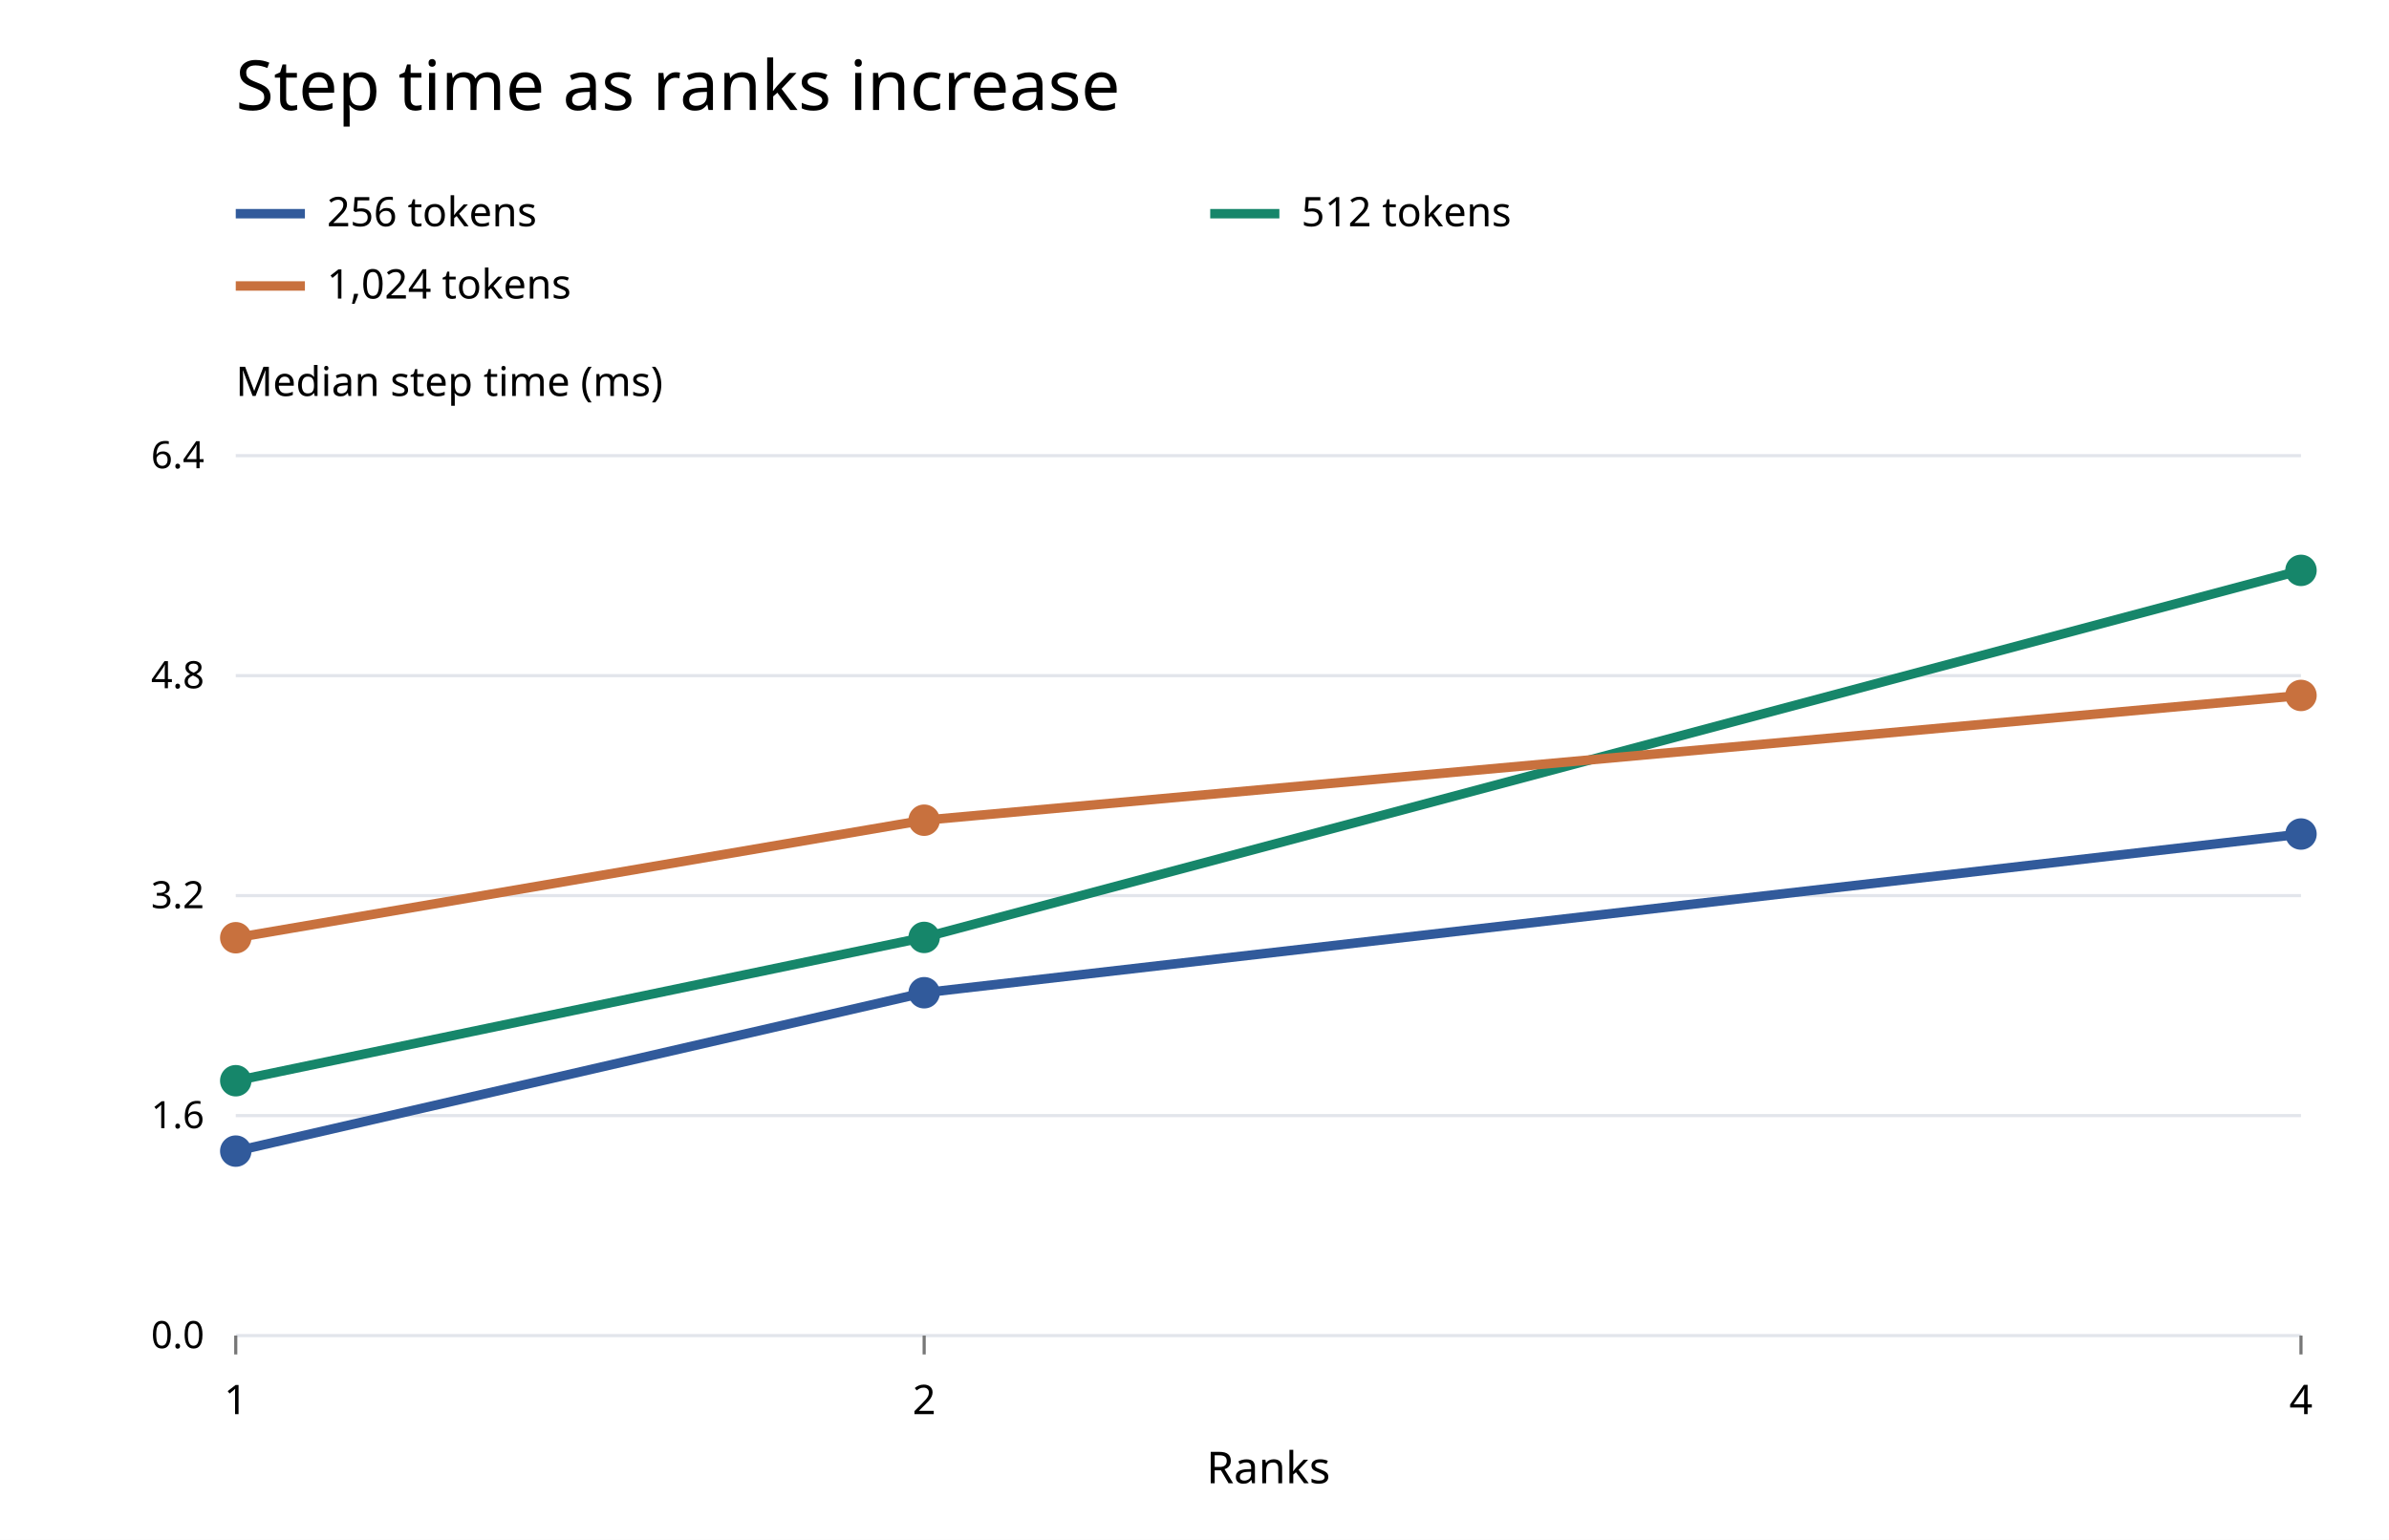
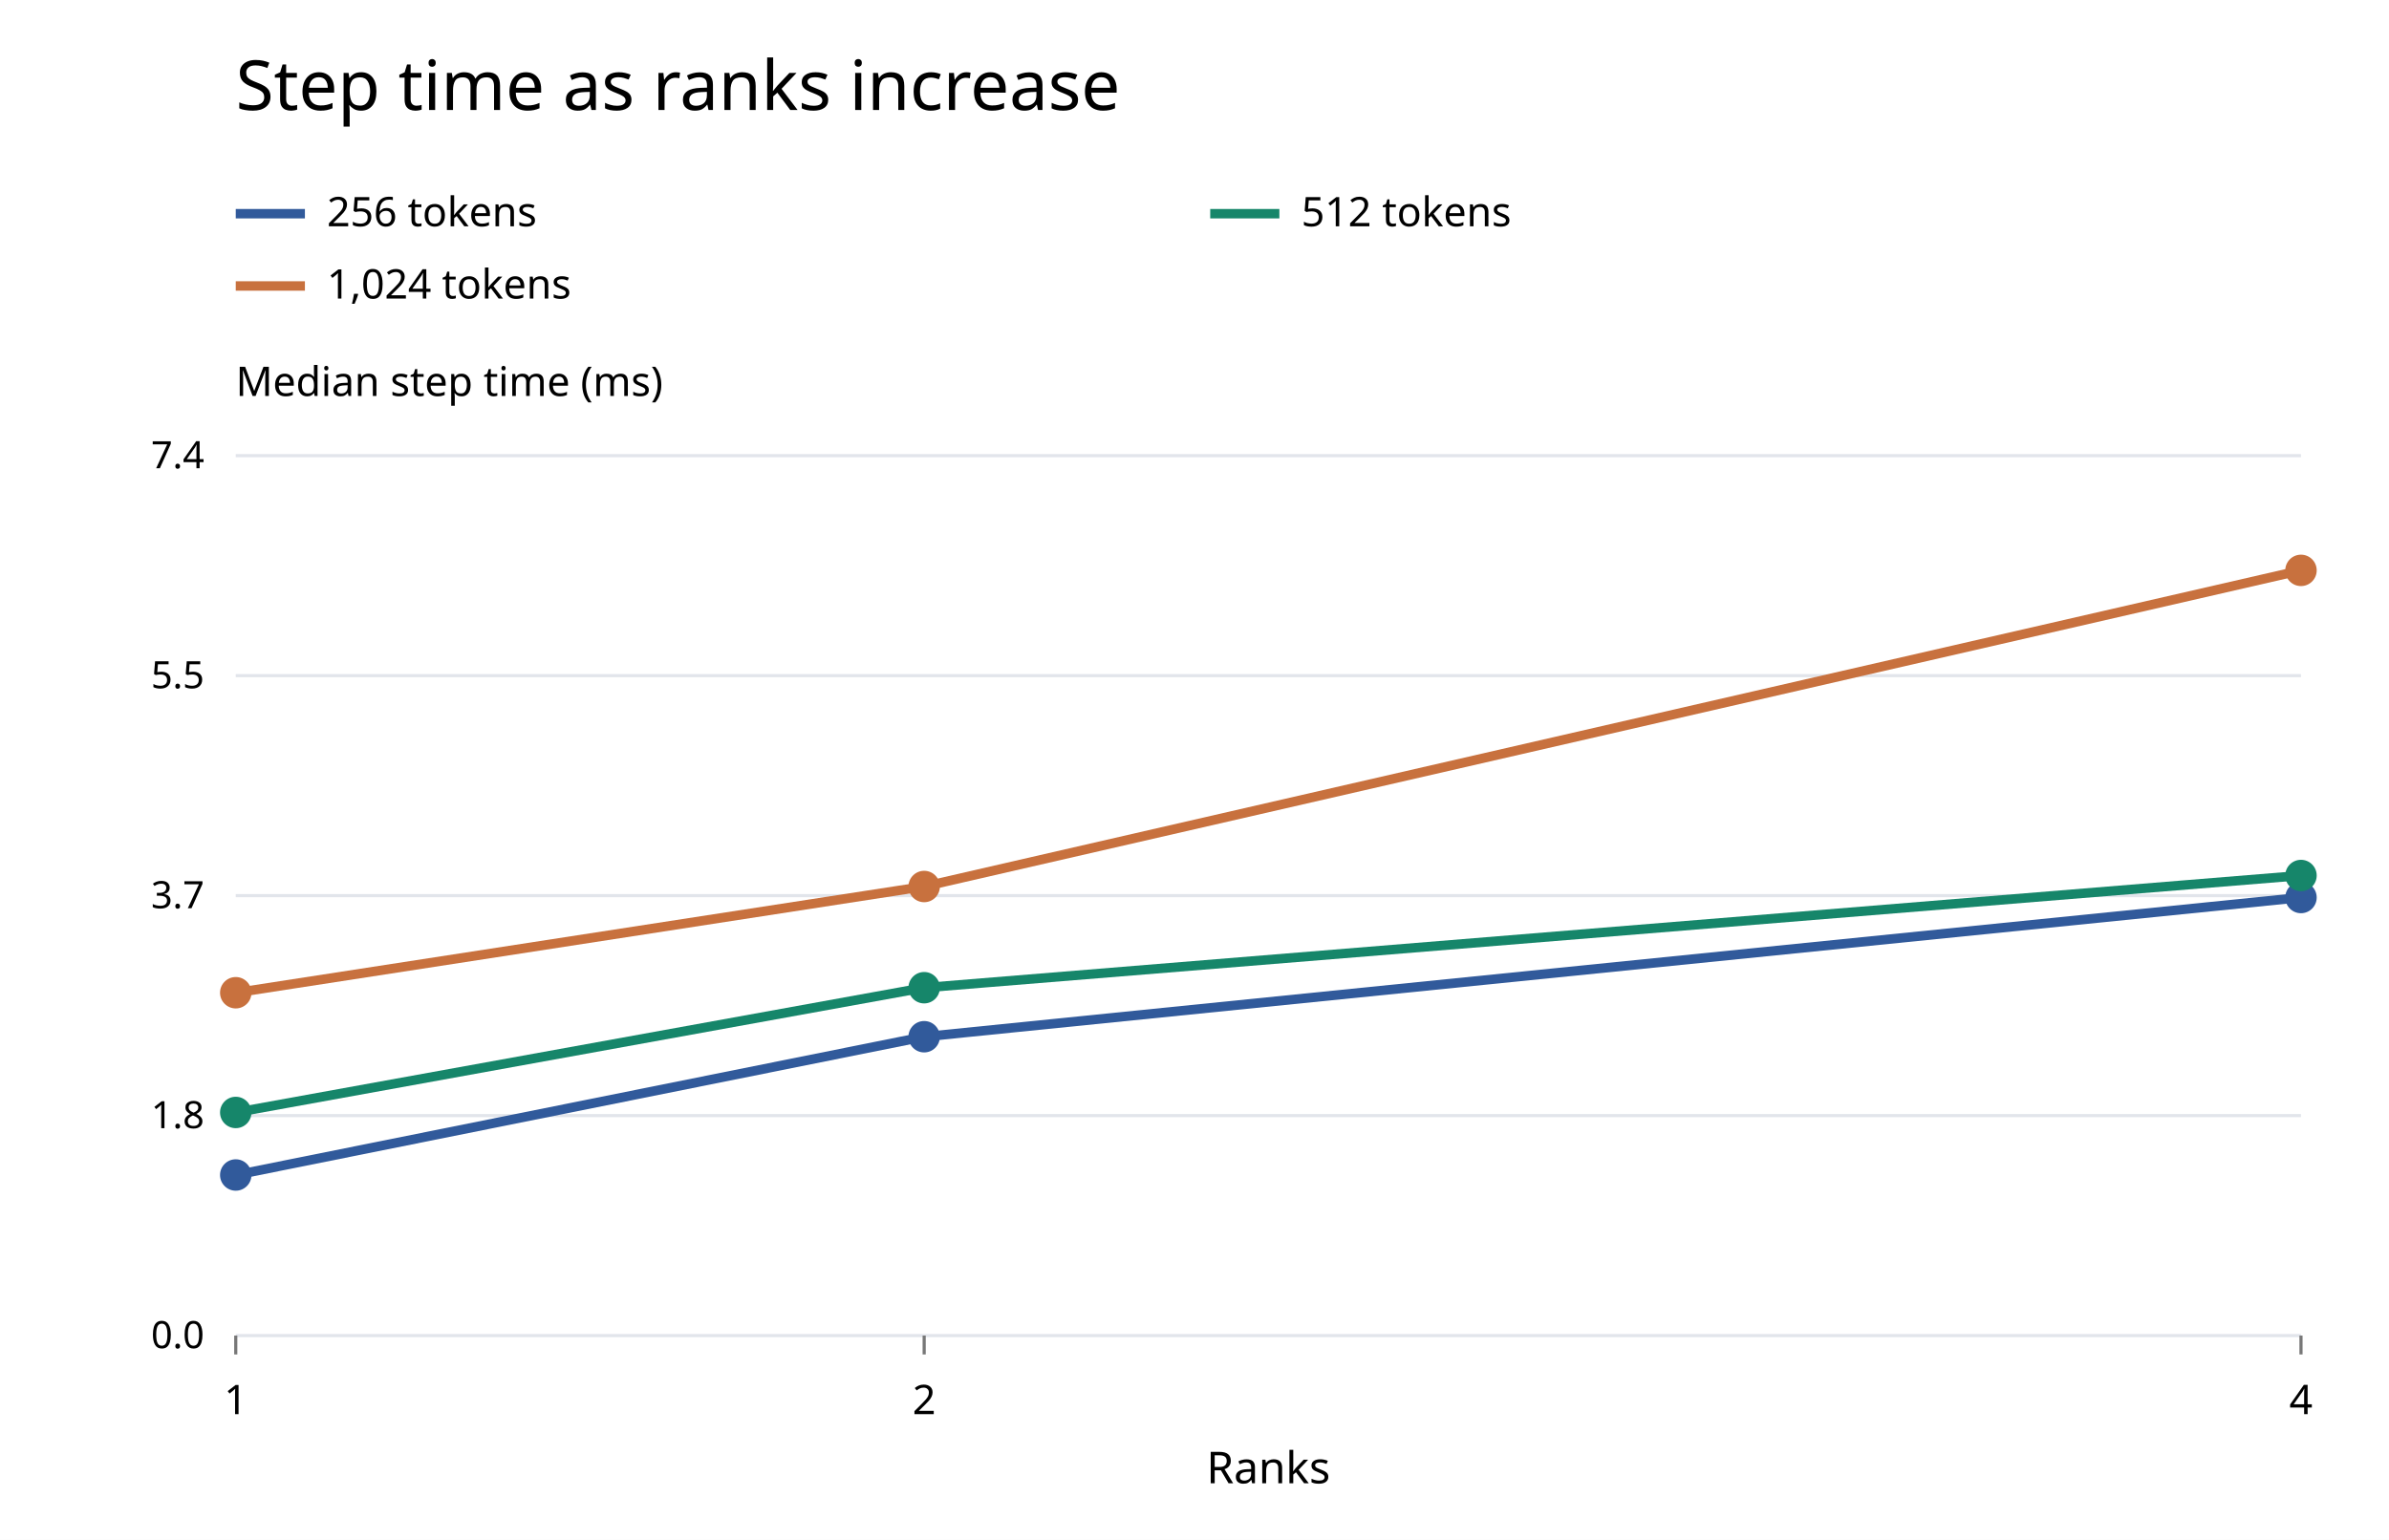
<svg xmlns="http://www.w3.org/2000/svg" viewBox="0 0 760 490">
  <rect width="100%" height="100%" fill="white" />
  <text x="75" y="35" font-family="sans-serif" font-size="22">Step time as ranks increase</text>
  <text x="75" y="126" font-family="sans-serif" font-size="13">Median step time (ms)</text>
  <line x1="75" x2="732" y1="425.0" y2="425.0" stroke="#e2e5eb" />
  <text x="65" y="429.0" text-anchor="end" font-family="sans-serif" font-size="12">0.0</text>
  <line x1="75" x2="732" y1="355.0" y2="355.0" stroke="#e2e5eb" />
-   <text x="65" y="359.0" text-anchor="end" font-family="sans-serif" font-size="12">1.6</text>
+   <text x="65" y="359.0" text-anchor="end" font-family="sans-serif" font-size="12">1.8</text>
  <line x1="75" x2="732" y1="285.0" y2="285.0" stroke="#e2e5eb" />
-   <text x="65" y="289.0" text-anchor="end" font-family="sans-serif" font-size="12">3.2</text>
+   <text x="65" y="289.0" text-anchor="end" font-family="sans-serif" font-size="12">3.7</text>
  <line x1="75" x2="732" y1="215.0" y2="215.0" stroke="#e2e5eb" />
-   <text x="65" y="219.0" text-anchor="end" font-family="sans-serif" font-size="12">4.8</text>
+   <text x="65" y="219.0" text-anchor="end" font-family="sans-serif" font-size="12">5.5</text>
  <line x1="75" x2="732" y1="145.0" y2="145.0" stroke="#e2e5eb" />
-   <text x="65" y="149.0" text-anchor="end" font-family="sans-serif" font-size="12">6.4</text>
+   <text x="65" y="149.0" text-anchor="end" font-family="sans-serif" font-size="12">7.4</text>
  <line x1="75.0" x2="75.0" y1="425" y2="431" stroke="#777" />
  <text x="75.0" y="450" text-anchor="middle" font-family="sans-serif" font-size="13">1</text>
  <line x1="294.0" x2="294.0" y1="425" y2="431" stroke="#777" />
  <text x="294.0" y="450" text-anchor="middle" font-family="sans-serif" font-size="13">2</text>
  <line x1="732.0" x2="732.0" y1="425" y2="431" stroke="#777" />
  <text x="732.0" y="450" text-anchor="middle" font-family="sans-serif" font-size="13">4</text>
-   <polyline points="75.0,366.3 294.0,315.9 732.0,265.4" fill="none" stroke="#315a9b" stroke-width="3" />
-   <circle cx="75.0" cy="366.3" r="5" fill="#315a9b" />
-   <circle cx="294.0" cy="315.9" r="5" fill="#315a9b" />
-   <circle cx="732.0" cy="265.4" r="5" fill="#315a9b" />
+   <polyline points="75.0,373.9 294.0,329.9 732.0,285.6" fill="none" stroke="#315a9b" stroke-width="3" />
+   <circle cx="75.0" cy="373.9" r="5" fill="#315a9b" />
+   <circle cx="294.0" cy="329.9" r="5" fill="#315a9b" />
+   <circle cx="732.0" cy="285.6" r="5" fill="#315a9b" />
  <line x1="75" x2="97" y1="68" y2="68" stroke="#315a9b" stroke-width="3" />
  <text x="104" y="72" font-family="sans-serif" font-size="13">256 tokens</text>
-   <polyline points="75.0,343.9 294.0,298.3 732.0,181.5" fill="none" stroke="#16866a" stroke-width="3" />
-   <circle cx="75.0" cy="343.9" r="5" fill="#16866a" />
-   <circle cx="294.0" cy="298.3" r="5" fill="#16866a" />
-   <circle cx="732.0" cy="181.5" r="5" fill="#16866a" />
+   <polyline points="75.0,354.0 294.0,314.3 732.0,278.6" fill="none" stroke="#16866a" stroke-width="3" />
+   <circle cx="75.0" cy="354.0" r="5" fill="#16866a" />
+   <circle cx="294.0" cy="314.3" r="5" fill="#16866a" />
+   <circle cx="732.0" cy="278.6" r="5" fill="#16866a" />
  <line x1="385" x2="407" y1="68" y2="68" stroke="#16866a" stroke-width="3" />
  <text x="414" y="72" font-family="sans-serif" font-size="13">512 tokens</text>
-   <polyline points="75.0,298.4 294.0,261.0 732.0,221.3" fill="none" stroke="#c8713e" stroke-width="3" />
-   <circle cx="75.0" cy="298.4" r="5" fill="#c8713e" />
-   <circle cx="294.0" cy="261.0" r="5" fill="#c8713e" />
-   <circle cx="732.0" cy="221.3" r="5" fill="#c8713e" />
+   <polyline points="75.0,315.9 294.0,282.1 732.0,181.5" fill="none" stroke="#c8713e" stroke-width="3" />
+   <circle cx="75.0" cy="315.9" r="5" fill="#c8713e" />
+   <circle cx="294.0" cy="282.1" r="5" fill="#c8713e" />
+   <circle cx="732.0" cy="181.5" r="5" fill="#c8713e" />
  <line x1="75" x2="97" y1="91" y2="91" stroke="#c8713e" stroke-width="3" />
  <text x="104" y="95" font-family="sans-serif" font-size="13">1,024 tokens</text>
  <text x="403.5" y="472" text-anchor="middle" font-family="sans-serif" font-size="14">Ranks</text>
</svg>
